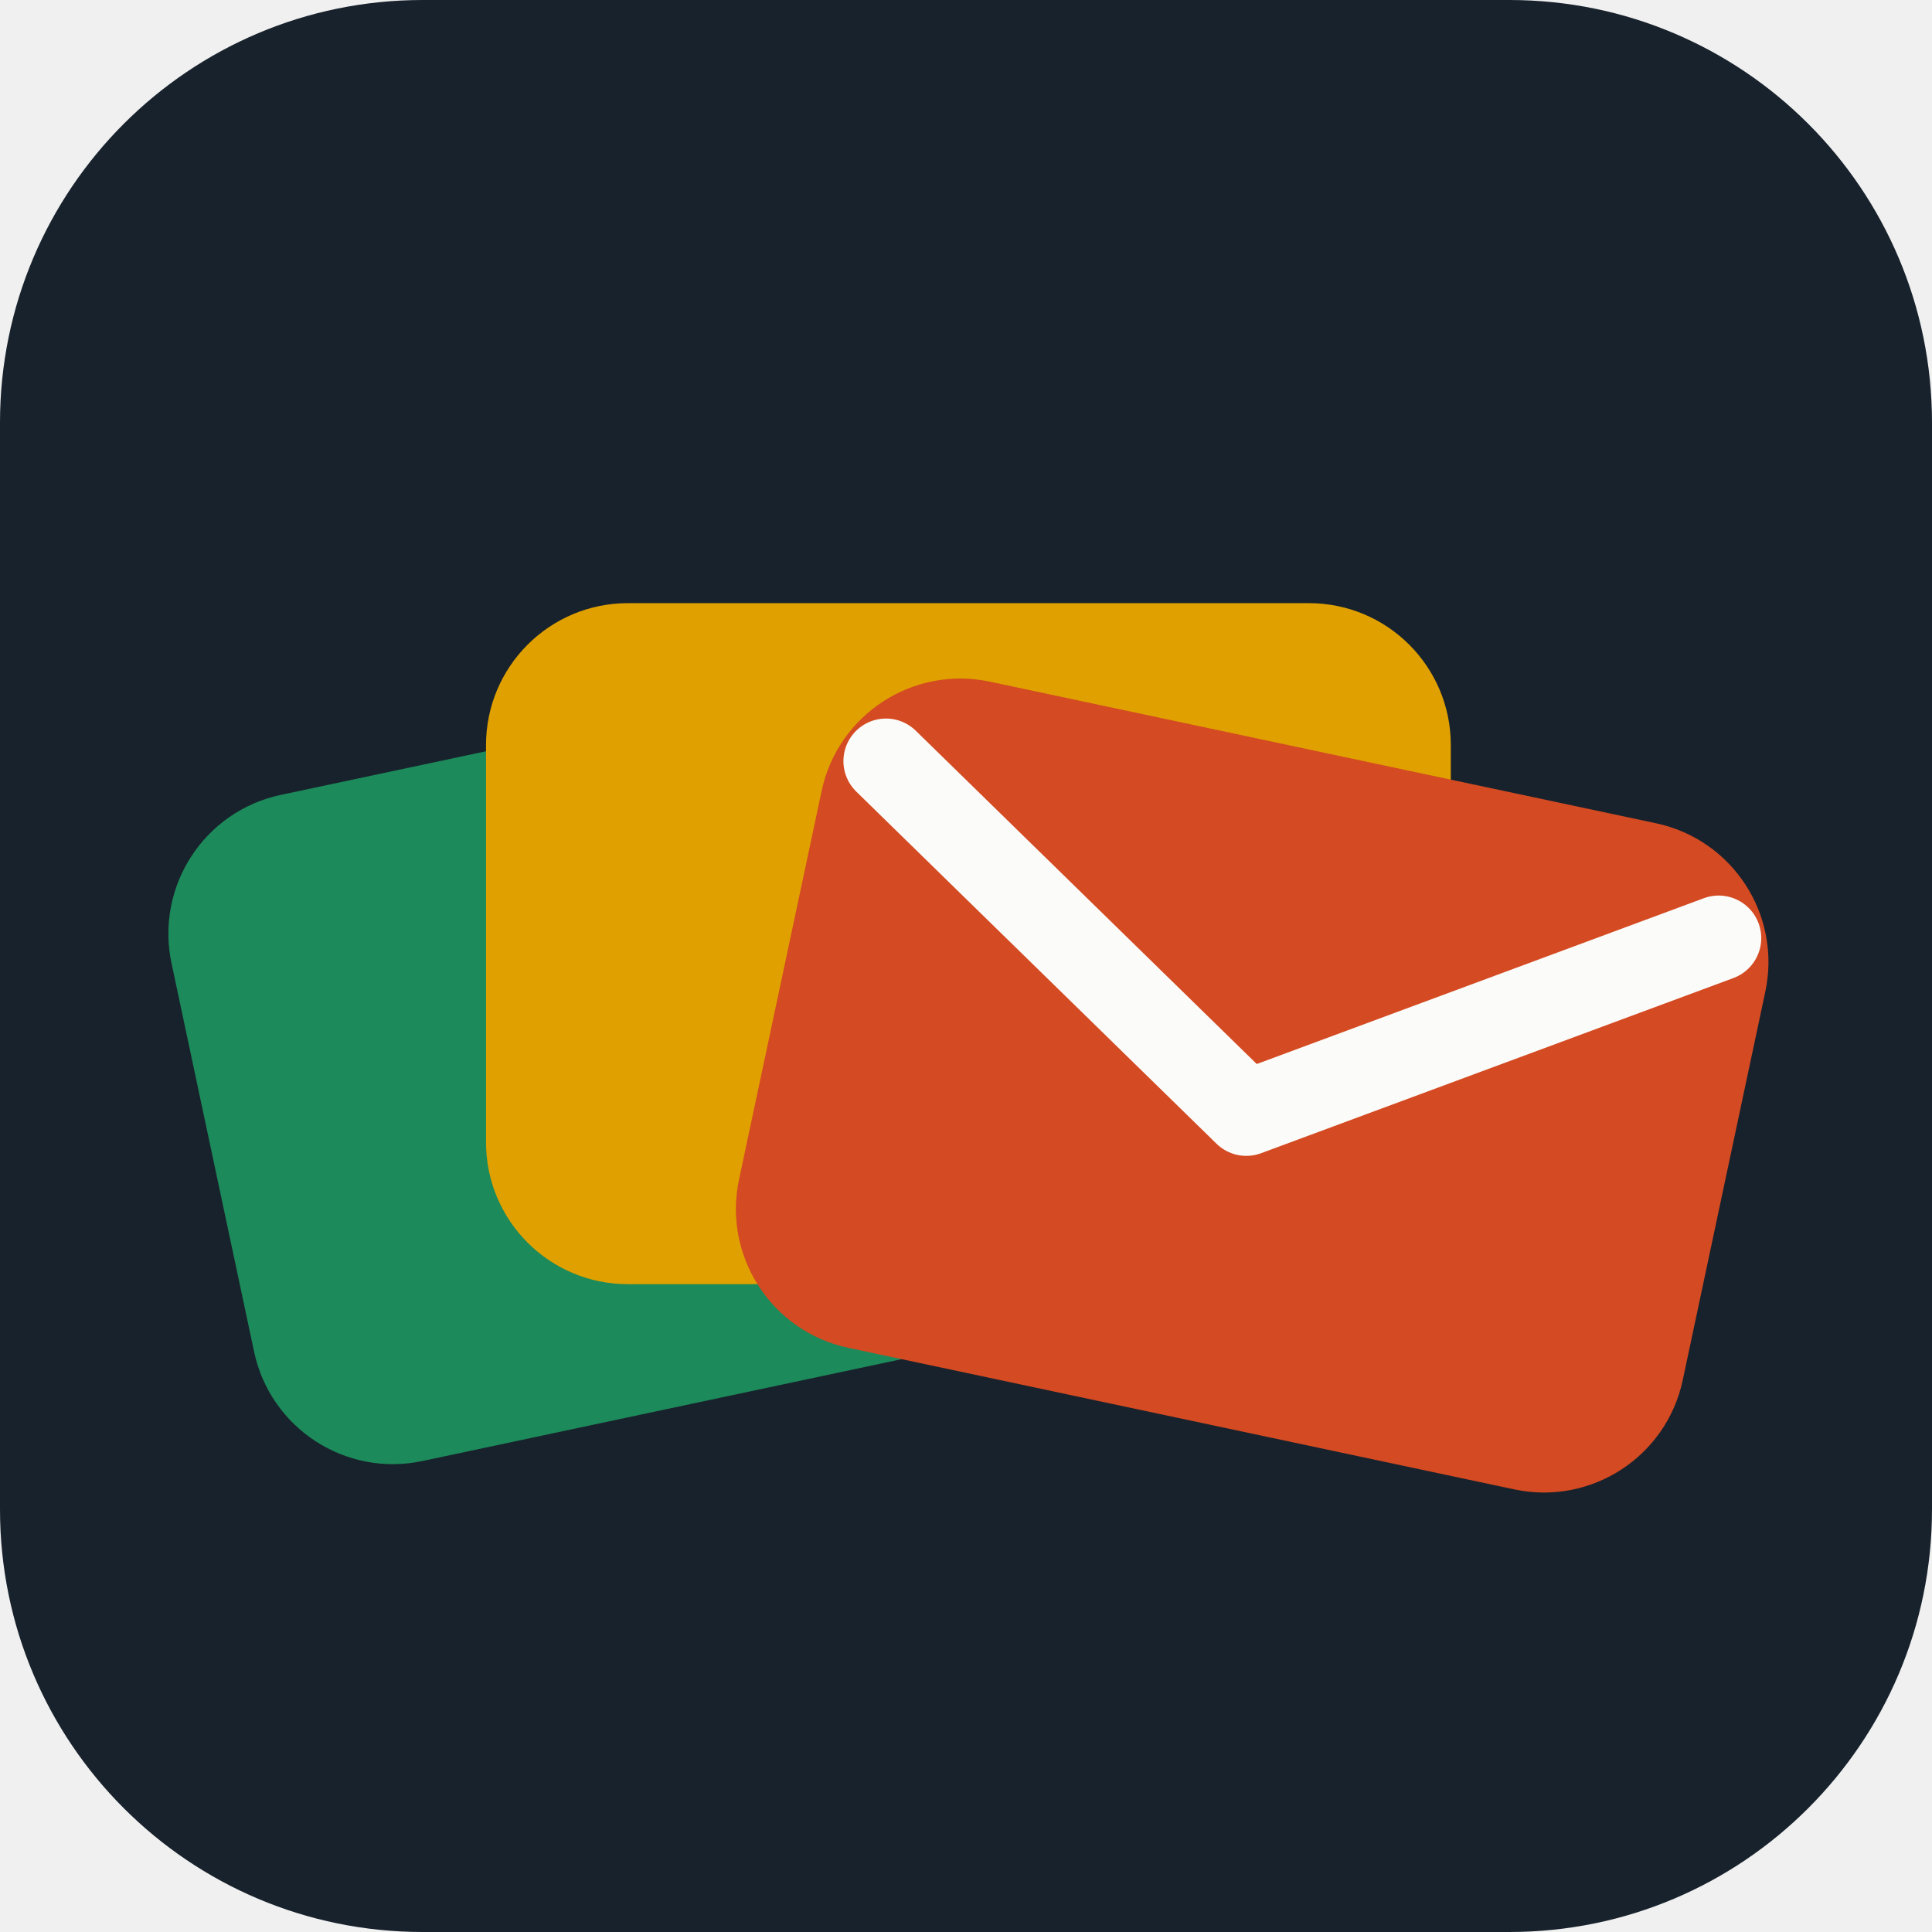
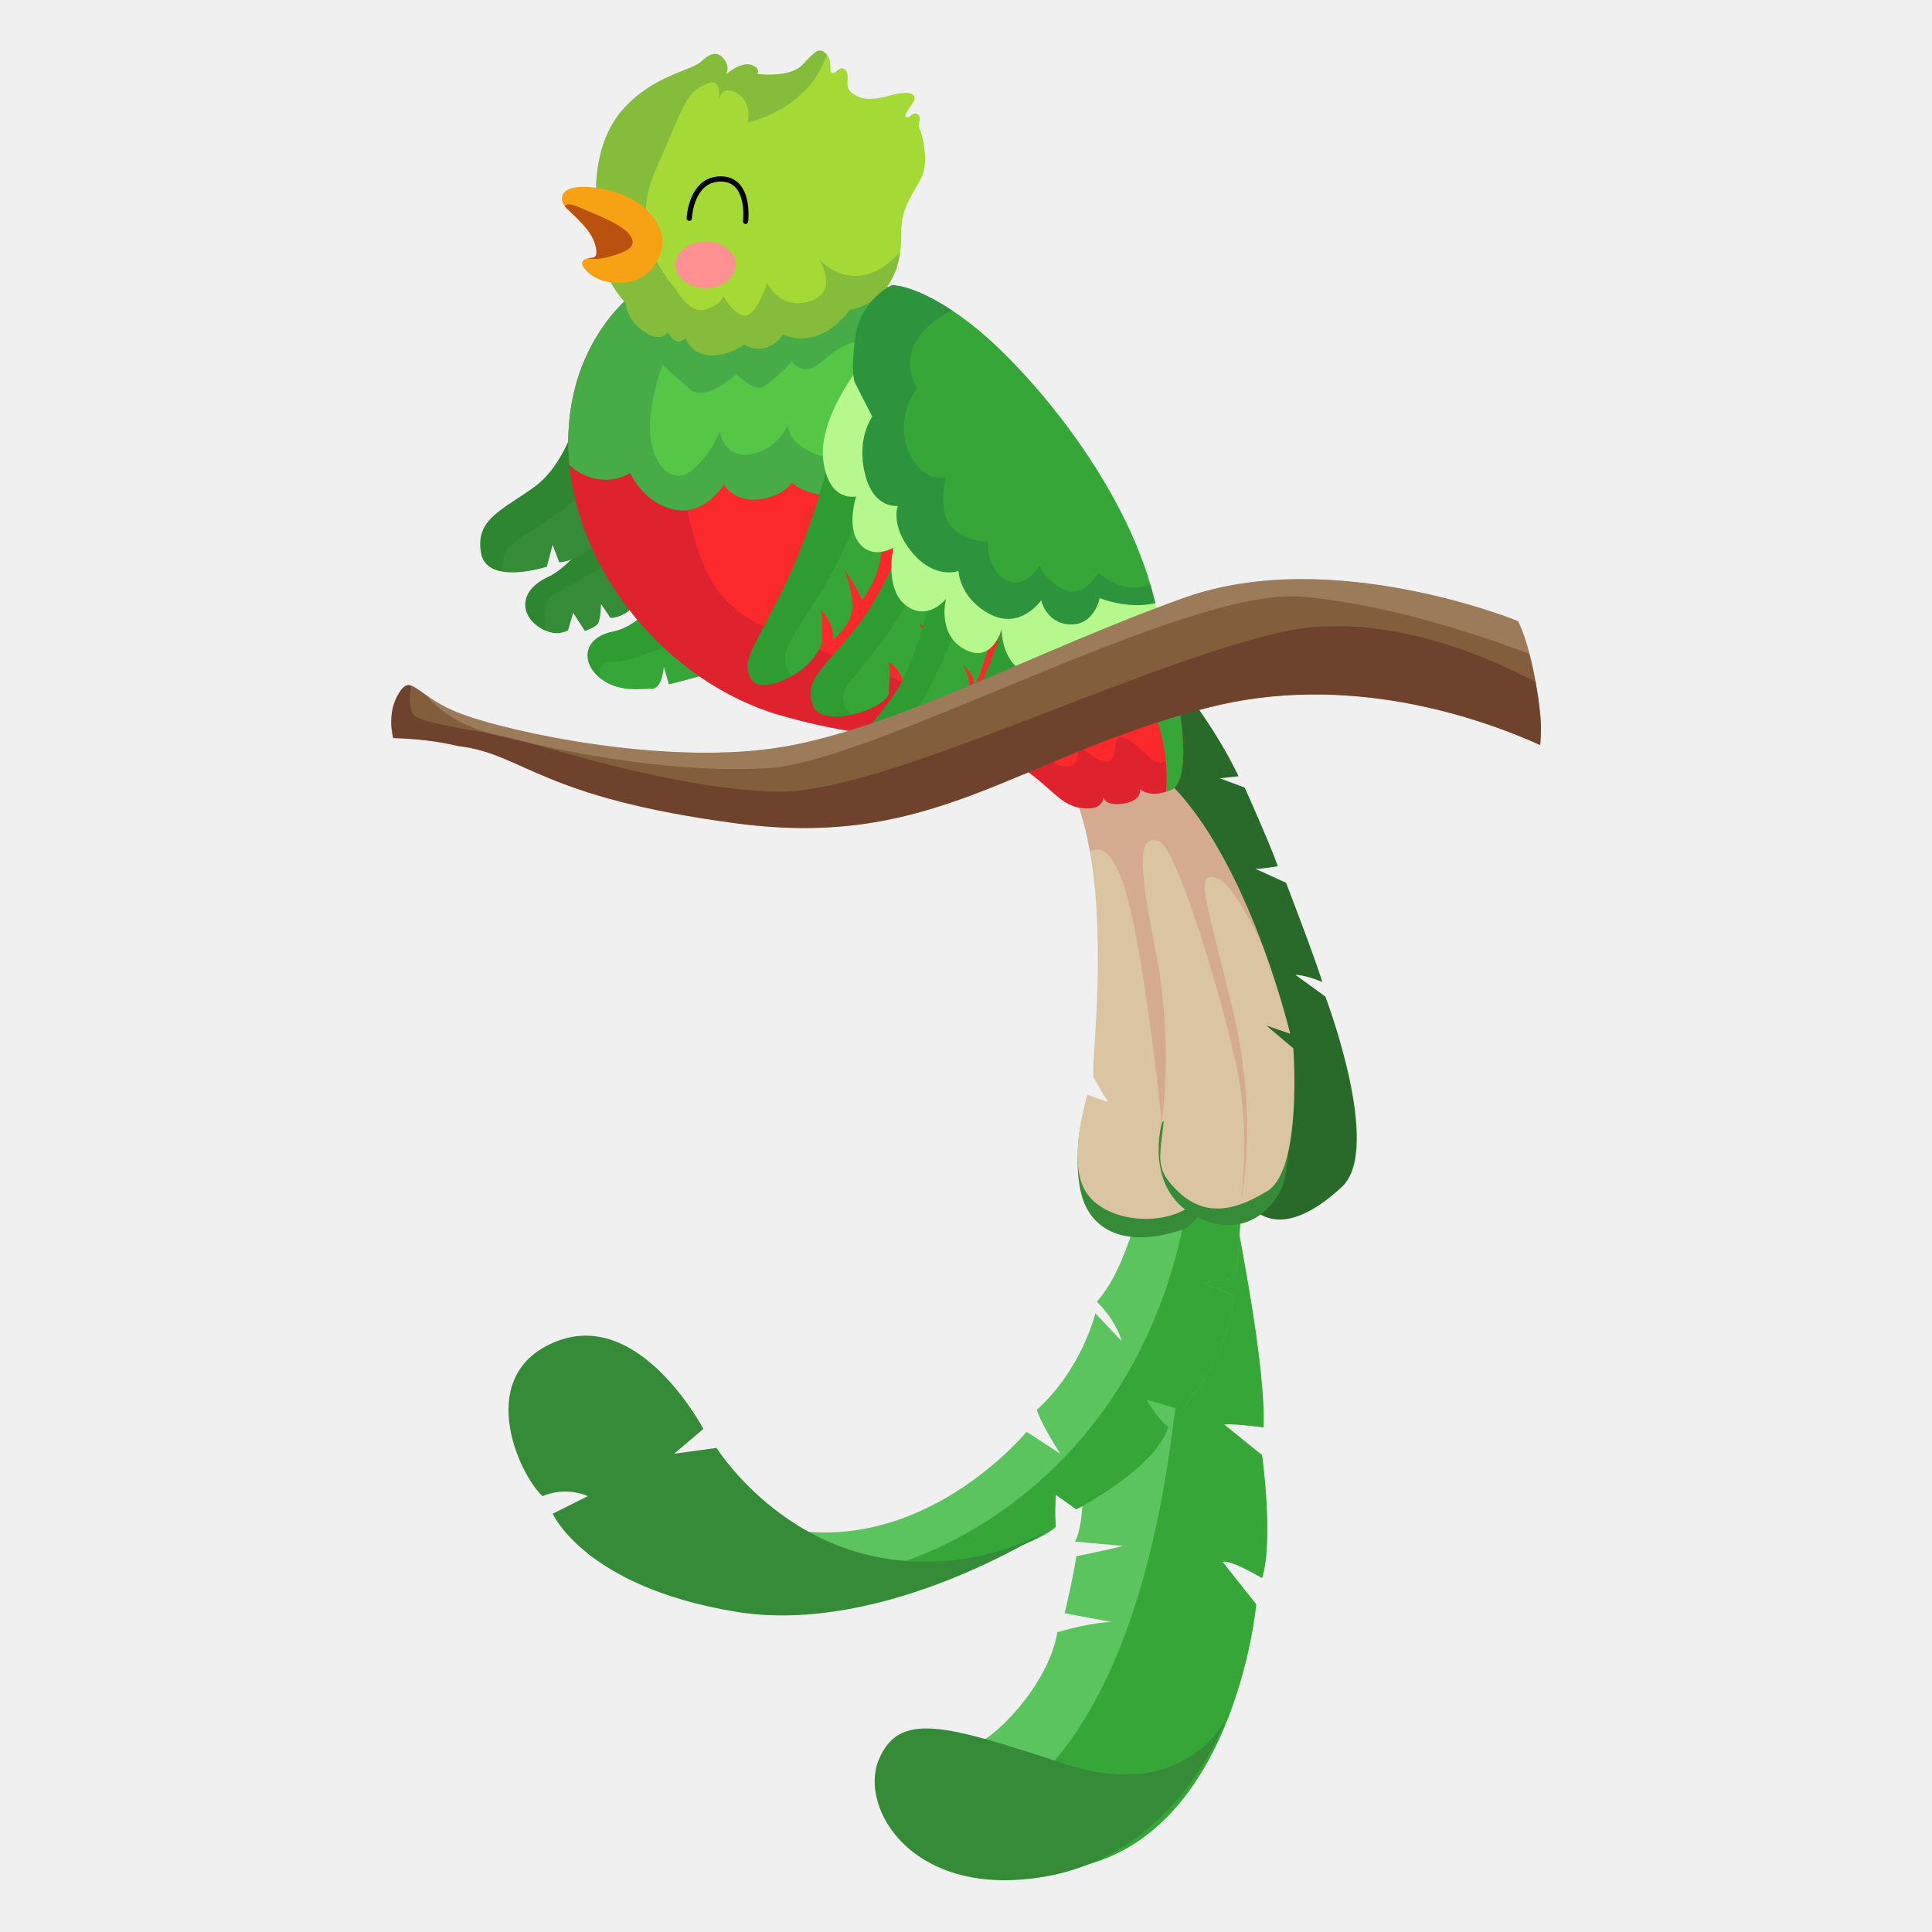
- <svg xmlns="http://www.w3.org/2000/svg" viewBox="0 0 64 64">
-   <rect width="64" height="64" rx="14" fill="#18222C" />
-   <g transform="translate(2 4) scale(.94)">
-     <rect x="5" y="21" width="34" height="24" rx="5" transform="rotate(-12 22 33)" fill="#1C8A5A" />
-     <rect x="15" y="17" width="34" height="24" rx="5" fill="#E0A000" />
-     <rect x="25" y="22" width="34" height="24" rx="5" transform="rotate(12 42 34)" fill="#D44A22" />
-     <path d="M27 25.5l15 9.5 15-9.5" transform="rotate(12 42 34)" fill="none" stroke="#FBFCFA" stroke-width="3" stroke-linecap="round" stroke-linejoin="round" />
-   </g>
+ <svg xmlns="http://www.w3.org/2000/svg" id="OBJECTS" version="1.1" viewBox="76 71 370 370">
+   <defs>
+     <style>
+       .st0 {
+         fill: #f7a214;
+       }
+ 
+       .st1 {
+         fill: none;
+         stroke-linecap: round;
+       }
+ 
+       .st1, .st2 {
+         stroke: #000;
+       }
+ 
+       .st3 {
+         fill: #5cc45e;
+       }
+ 
+       .st4 {
+         fill: #991234;
+       }
+ 
+       .st4, .st5, .st6 {
+         opacity: .3;
+       }
+ 
+       .st7 {
+         fill: #56c646;
+       }
+ 
+       .st8 {
+         fill: #368b38;
+       }
+ 
+       .st5 {
+         fill: #dbbfa4;
+       }
+ 
+       .st9 {
+         fill: #fb292c;
+       }
+ 
+       .st10 {
+         fill: #36a638;
+       }
+ 
+       .st11 {
+         fill: #0f7312;
+       }
+ 
+       .st11, .st12 {
+         opacity: .2;
+       }
+ 
+       .st13 {
+         fill: #825e3c;
+       }
+ 
+       .st14 {
+         fill: #a5d936;
+       }
+ 
+       .st2 {
+         fill: #fff;
+         stroke-width: .1px;
+       }
+ 
+       .st6 {
+         fill: #c26b65;
+       }
+ 
+       .st15 {
+         fill: #ff9193;
+       }
+ 
+       .st16 {
+         fill: #29692a;
+       }
+ 
+       .st17 {
+         fill: #ba510f;
+       }
+ 
+       .st12 {
+         fill: #0a464f;
+       }
+ 
+       .st18 {
+         fill: #dbc4a2;
+       }
+ 
+       .st19 {
+         fill: #b6f78e;
+       }
+ 
+       .st20 {
+         fill: #59251c;
+         opacity: .5;
+       }
+     </style>
+   </defs>
+   <path class="st10" d="M210.41,200.38c-3.36.98-6.3,1.69-6.3,1.69l-.98-3.37s-.29,4.2-2.24,4.2-6.36.78-9.83-1.91c-.13-.11-.27-.23-.39-.34-3.51-3.08-2.8-7.57,2.67-8.69,5.45-1.12,8.81-6.71,8.81-6.71,0,0,8.67.45,11.29,4.34.29.43.5.89.62,1.39,1.25,5.18-.29,8.41-3.65,9.38Z" />
+   <path class="st11" d="M213.44,189.61c-7.35,4.49-16.7,8.26-20.21,8.17-2.65-.07-2.63,1.71-2.17,3.22-.13-.11-.27-.23-.39-.34-3.51-3.08-2.8-7.57,2.67-8.69,5.45-1.12,8.81-6.71,8.81-6.71,0,0,8.67.45,11.29,4.34Z" />
+   <path class="st8" d="M197.52,186.94c-2.23,2.53-4.61,2.39-4.61,2.39l-1.82-2.67s0,3.22-.71,3.93c-.69.69-2.37,1.25-2.37,1.25l-2.24-3.49-.98,3.35s-1.78,1.19-4.33.07c-.5-.2-1.01-.5-1.57-.91-3.35-2.51-3.35-6.86,2.1-9.38,4.11-1.89,8.44-7.98,10.35-10.88.64-.96,1-1.58,1-1.58,0,0,1.25.46,2.73,1.46,1.42.94,3.08,2.4,4.08,4.4.48.93.8,1.96.91,3.12.55,6.3-.29,6.45-2.53,8.96Z" />
+   <path class="st11" d="M204.12,170.54c-1.46,1.55-3.17,2.99-4.99,4.33-7.12,5.2-15.97,8.69-17.86,10.65-1.26,1.3-1.17,4.01-.82,6.25-.5-.2-1.01-.5-1.57-.91-3.35-2.51-3.35-6.86,2.1-9.38,4.11-1.89,8.44-7.98,10.35-10.88,1.23-.07,2.49-.11,3.72-.12,4.74-.11,9.06.07,9.06.07Z" />
+   <path class="st8" d="M192.21,172.8c-4.49,5.88-9.12,5.88-9.12,5.88l-1.26-3.36-1.1,4.2s-4.84,1.6-8.55.94c-1.99-.34-3.67-1.33-4.06-3.6-1.12-6.45,4.06-8.14,10.22-12.61,4.99-3.63,7.32-10.47,8.03-12.94.16-.59.23-.93.23-.93,0,0,4.34,1.41,5.73,5.04,1.41,3.65,4.34,11.49-.12,17.38Z" />
+   <path class="st11" d="M190.16,162.73c-8.3,9.22-16.36,10.92-17.49,14.26-.35,1.07-.48,2.3-.5,3.47-1.99-.34-3.67-1.33-4.06-3.6-1.12-6.45,4.06-8.14,10.22-12.61,4.99-3.63,7.32-10.47,8.03-12.94,2.47,2.95,3.79,11.41,3.79,11.41Z" />
+   <path id="path655" class="st3" d="M300.89,251.09s17.93,71.71,17.09,93.28c-6.16-.84-7.56-.56-7.56-.56l7.28,5.88s2.24,16.25,0,23.53c-6.72-3.92-7.56-3.08-7.56-3.08l6.44,8.12s-4.2,46.22-36.69,50.71c-32.49,4.48-21.01-23.53-17.65-23.81,3.36-.28,14.57-11.21,16.25-21.57,6.72-1.96,10.36-1.96,10.36-1.96l-8.96-1.68s1.68-7,2.24-10.92c5.6-1.12,8.97-1.96,8.97-1.96l-9.25-.84s1.96-2.8,1.4-12.88c-.56-10.08,12.04-28.57,15.4-36.13,3.36-7.56,2.24-66.11,2.24-66.11h0Z" />
+   <path id="path659" class="st10" d="M301.17,256.97s12.32,109.53-23.25,151.26c-12.21,14.32-10.33,20.23-2.35,21.15,1.34-.07,2.78-.21,4.31-.42,32.49-4.49,36.69-50.71,36.69-50.71l-6.44-8.12s.84-.84,7.56,3.08c2.24-7.28,0-23.53,0-23.53l-7.28-5.88s1.4-.28,7.56.56c.67-17.07-10.4-65.43-15.05-84.91-1.08-1.55-1.75-2.49-1.75-2.49h0Z" />
+   <path id="path651" class="st3" d="M283.8,222.24s8.68,2.8,12.61,31.09c3.92,28.29.84,34.73.84,34.73l2.8,3.92-3.36-1.12s-3.36,21.57-10.64,29.41c3.92,3.92,4.76,7.56,4.76,7.56l-5.04-5.32s-2.52,10.64-11.21,18.49c.84,2.8,4.48,8.4,4.48,8.4l-6.44-4.2s-20.17,24.65-47.9,18.21c14.84,14.57,47.06,5.6,53.5,0-.28-2.8,0-6.16,0-6.16l3.92,2.8s14.85-7.56,17.65-15.69c-2.52-2.24-4.2-5.32-4.2-5.32l6.72,1.96s8.68-9.24,10.08-21.85c-1.12-.56-6.16-2.52-6.16-2.52l6.44-.84s8.4-62.47-21.57-96.36c-7.56-4.48-7.29,2.8-7.29,2.8h0Z" />
+   <path id="path649" class="st16" d="M299.12,198.46c9.9,11.69,14.06,21.2,14.06,21.2l-3.57.39,4.76,1.78s4.75,10.5,6.34,15.06c-5.74.99-4.95.2-4.95.2l6.54,2.97s5.94,15.45,6.93,19.02c-3.17-1.39-5.15-1.39-5.15-1.39l5.74,4.16s11.09,29.12,3.17,36.45c-7.92,7.33-14.66,8.52-18.82,1.98-4.16-6.54-11.68-39.62-15.05-59.82-3.37-20.2-6.54-33.67-4.75-37.44,1.78-3.76,4.75-4.56,4.75-4.56Z" />
+   <path id="path677" class="st10" d="M288.09,218.13c-1.88,1.39-3.17,2.43-3.17,2.43,0,0,26.05,39.22,18.21,82.35-7.59,41.73-36.14,62.22-57.77,68.34,13.96.74,28.71-4.24,32.84-7.83-.28-2.8,0-6.16,0-6.16l3.92,2.8s14.85-7.56,17.65-15.69c-2.52-2.24-4.2-5.32-4.2-5.32l6.72,1.96s8.69-9.24,10.08-21.85c-1.12-.56-6.16-2.52-6.16-2.52l6.44-.84s8.4-62.47-21.57-96.36c-1.18-.69-2.16-1.11-2.99-1.31h0Z" />
+   <path id="path643" class="st8" d="M308.82,283.63s1.19,20.4-6.73,22.98c-7.92,2.58-14.66,1.58-17.83-3.96-3.17-5.55-1.38-15.85-1.38-15.85l25.95-3.17Z" />
+   <path class="st18" d="M304.64,301.37c-.25.27-.5.48-.77.68-5.56,3.97-16.44,2.97-20.02-2.96-3.56-5.95.41-18.43.41-18.43l3.95,1.39s-1.98-3.17-2.78-4.75c-.6-1.23,2.6-24.57-.7-43.2-.93-5.36-2.38-10.31-4.65-14.24,0,0,3.31-1.69,5.95-2.03,1.18-.16,2.21-.04,2.76.64.69.84,3.53,6.57,6.82,14.01,5.34,12,11.95,28.4,12.8,35.51,1.3,10.93,1.01,28.33-3.79,33.39Z" />
+   <path id="path647" class="st8" d="M298.52,286.01s-3.87,13.46,7.53,18.42c9.11,3.96,14.46-2.97,15.65-6.54,1.19-3.57,1.39-11.69,1.39-11.69,0,0-13.47-5.55-16.84-5.15-3.37.4-7.73,4.95-7.73,4.95Z" />
+   <path class="st18" d="M318.72,299.09c-5.23,3.22-9.86,4.43-14.08,2.28-1.21-.61-2.39-1.5-3.54-2.69-5.15-5.34-1.98-6.53-1.39-23.97.11-3.29-.25-7.3-.93-11.63,0-.03,0-.07-.02-.1-2.9-18.48-11.32-42.74-11.32-42.74,0,0-.7-1.07-1.39-2.42-1.98-3.77-3.93-9.74,9.51-.53,10.43,7.14,17.95,23.06,22.47,35.36,3.35,9.17,5.06,16.33,5.06,16.33l-4.56-1.58,5.15,4.36s1.78,23.17-4.95,27.33Z" />
+   <path class="st6" d="M311.9,263.55c5.25,21.37,1.83,36.93,1.83,36.93,0,0,1.78-12.5-.93-25.34-2.73-12.86-11.41-42.01-14.92-43.09-.98-.3-1.75-.23-2.26.43-1.34,1.69-1,7.26,1.62,20.21.73,3.56,1.21,7.03,1.51,10.29.02.03.02.07.02.1,1.25,13.09-.27,22.92-.27,22.92,0,0-2.9-28.61-6.34-42.18-2.37-9.38-5.13-11.13-7.43-9.72-.93-5.36-2.38-10.31-4.65-14.24,0,0,3.31-1.69,5.95-2.03-1.98-3.77-3.93-9.74,9.51-.53,10.43,7.14,17.95,23.06,22.47,35.36-1.64-3.61-6.02-12.66-9.15-13.55-3.92-1.11-2.23,3.08,3.03,24.45Z" />
+   <path class="st9" d="M300.33,222.23c-4.2,1.82-6.02-.14-6.02-.14,0,0,.55,2.24-3.22,2.81-3.79.55-3.79-1.41-3.79-1.41,0,0,.28,2.94-4.34,2.24-4.61-.69-6.02-5.04-14.28-9.53-8.26-4.49-22.26-2.1-43.41-8.26-21.15-6.16-38.94-27.17-40.33-49.31-.13-1.83-.13-3.58-.04-5.23.94-18.47,13.19-26.83,13.19-26.83,0,0,21.71-9.53,46.35-1.12,24.66,8.4,44.69,40.19,51.55,59.38,4.11,11.49,6.36,21.96,6.61,28.92.16,4.67-.57,7.75-2.26,8.48Z" />
+   <path class="st4" d="M300.33,222.23c-4.2,1.82-6.02-.14-6.02-.14,0,0,.55,2.24-3.22,2.81-3.79.55-3.79-1.41-3.79-1.41,0,0,.28,2.94-4.34,2.24-4.61-.69-6.02-5.04-14.28-9.53-8.26-4.49-22.26-2.1-43.41-8.26-21.15-6.16-38.94-27.17-40.33-49.31-.13-1.83-.13-3.58-.04-5.23,9.9,1.82,20.44,4.68,20.44,4.68,5.41,26.43,6.41,29.54,27.48,37.41,21.05,7.85,37.18,14.35,42.24,19.36,5.06,4.99,7.74,2.8,7.34.12-.43-2.69,3.22,2.3,5.72,1.89,2.49-.41.27-5.64,3.29-4.47,3.03,1.18,5.73,5.84,7.57,4.47,1.09-.8,2.51-2.89,3.63-3.12.16,4.67-.57,7.75-2.26,8.48Z" />
+   <path class="st7" d="M254.25,157.95s-3.61,2.21-8.44,4.43c-1.94.89-4.1,1.8-6.27,2.56-7.57,2.67-11.9-1.53-11.9-1.53,0,0-1.55,2.65-6.3,3.22-4.77.55-6.73-2.81-6.73-2.81,0,0-3.63,6.02-9.53,4.77-5.88-1.26-8.4-7.02-8.4-7.02,0,0-3.63,2.53-8.4.57-1.48-.62-2.53-1.39-3.24-2.14-.05-.46-.09-.91-.11-1.37-1.41-22.13,13.16-32.07,13.16-32.07,0,0,10.26-4.51,24.68-4.58,6.55-.05,13.98.84,21.67,3.45,1.82.62,3.6,1.37,5.36,2.24,3.86,1.85,7.59,4.27,11.13,7.07,1.16,10.56-6.68,23.18-6.68,23.18Z" />
+   <path class="st12" d="M202.86,140.89s-2.78,7.28-2.32,13.34c.48,6.07,4.33,9.81,7.96,6.84,3.65-2.96,5.38-7.48,5.38-7.48,0,0,.64,5.24,5.82,4.4,4.88-.78,7-5.09,7.25-5.63-.07.5-.3,3.97,7.16,6.25,5.16,1.59,9.17,1.99,11.7,3.78-1.94.89-4.1,1.8-6.27,2.56-7.57,2.67-11.9-1.53-11.9-1.53,0,0-1.55,2.65-6.3,3.22-4.77.55-6.73-2.81-6.73-2.81,0,0-3.63,6.02-9.53,4.77-5.88-1.26-8.4-7.02-8.4-7.02,0,0-3.63,2.53-8.4.57-1.48-.62-2.53-1.39-3.24-2.14-.05-.46-.09-.91-.11-1.37-1.41-22.13,13.16-32.07,13.16-32.07,0,0,10.26-4.51,24.68-4.58,6.55-.05,13.98.84,21.67,3.45,1.82.62,3.6,1.37,5.36,2.24-5,9.51-10.29,8.97-10.29,8.97-.04,0-2.07.02-5.93,3.46-3.9,3.49-5.89.14-5.89.14,0,0-4.26,4.42-5.89,4.95-1.64.55-4.81-2.56-4.81-2.56,0,0-5.79,5.52-8.85,2.9-3.06-2.62-5.27-4.66-5.27-4.66Z" />
+   <path class="st14" d="M252.57,104.77c-1.39,3.08-4.06,5.64-3.97,10.9.02,1.28-.04,2.47-.21,3.58-.46,3.51-1.8,6.23-3.74,8.1-2.58,2.49-5.95,2.97-5.95,2.97,0,0-5.04,7.83-12.77,4.75-2.28,3.37-5.84,3.08-7.34,1.89-4.56,3.06-9.79,2.87-11.29-1.28-1.78,2.07-3.37-1-3.37-1,0,0-1.48,2.08-4.75-.3-3.28-2.37-3.37-5.34-3.37-5.34,0,0-4.86-5.06-4.56-10.2.3-5.15-1.09-10.9-1.09-10.9,0,0-.59-9.7,5.25-16.13,5.84-6.45,12.96-7.23,14.85-9.01,1.89-1.78,3.26-1.99,4.45-.41,1.1,1.46.43,2.69.32,2.87.28-.25,2.87-2.42,4.74-1.87,1.98.59,1.28,1.78,1.28,1.78,0,0,6.04.8,8.53-1.67,2.47-2.47,3.06-3.58,4.54-2.28.07.07.14.12.2.2,1.21,1.28.34,3.19,1,3.56.7.39,1.48-1.67,2.58-.59,1.09,1.09-.41,3.17,1.18,4.34,1.58,1.19,3.17,1.69,7.14.61,3.95-1.09,4.95-.39,4.95.5s-2.28,3.06-1.69,3.56c.6.5,1.3-1.19,2.28-.5,1,.69-.2,1.78.3,2.67.5.89,1.89,6.14.5,9.21Z" />
+   <path class="st12" d="M248.39,119.24c-.46,3.51-1.8,6.23-3.74,8.1-2.58,2.49-5.95,2.97-5.95,2.97,0,0-5.04,7.83-12.77,4.75-2.28,3.37-5.84,3.08-7.34,1.89-4.56,3.06-9.79,2.87-11.29-1.28-1.78,2.07-3.37-1-3.37-1,0,0-1.48,2.08-4.75-.3-3.28-2.37-3.37-5.34-3.37-5.34,0,0-4.86-5.06-4.56-10.2.3-5.15-1.09-10.9-1.09-10.9,0,0-.59-9.7,5.25-16.13,5.84-6.45,12.96-7.23,14.85-9.01,1.89-1.78,3.26-1.99,4.45-.41,1.1,1.46.43,2.69.32,2.87.28-.25,2.87-2.42,4.74-1.87,1.98.59,1.28,1.78,1.28,1.78,0,0,6.04.8,8.53-1.67,2.47-2.47,3.06-3.58,4.54-2.28.07.07.14.12.2.2-.34,1.14-.84,2.3-1.53,3.49-4.47,7.67-13.64,9.58-13.64,9.58,0,0,1.18-3.83-2.24-5.75-2.03-1.12-2.87.09-3.22,1.28.18-1.75.02-4.11-2.58-2.87-3.9,1.87-3.88,3.51-9.62,16.6-5.75,13.1,3.83,22.44,3.83,22.44,0,0,2.55,5.04,5.79,4.08,3.24-.96,3.36-2.56,3.36-2.56,0,0,2.65,4.47,4.68,3.67,2.05-.82,3.76-6.18,3.76-6.18,0,0,2.51,5.4,8.26,3.47,5.47-1.83,1.98-7.5,1.66-8.01.52.57,7.3,7.71,15.54-1.39Z" />
+   <path id="path557" class="st1" d="M208,112.8s.3-7.53,6.04-7.53,4.75,8.12,4.75,8.12" />
+   <path id="path559" class="st0" d="M202.86,117.75c.1-4.75-4.36-9.41-12.08-10.69-7.73-1.29-8.02,2.08-6.34,3.76,1.68,1.68,4.75,4.16,5.55,7.03.79,2.87-.59,2.48-1.19,2.58-.59.1-2.77.59.2,3.07,2.97,2.48,12.48,3.37,13.87-5.74Z" />
+   <path id="path561" class="st17" d="M184.91,110.14c-.39,0-.63.15-.74.37.08.1.17.21.27.3,1.68,1.68,4.75,4.16,5.55,7.03.79,2.87-.59,2.48-1.19,2.58-.08.01-.19.03-.31.07,1.32.22,2.86.11,4.67-.46,2.48-.79,5.05-1.58,3.57-3.86-1.49-2.28-6.83-4.16-10-5.55-.79-.34-1.39-.49-1.81-.48Z" />
+   <path id="path579" class="st15" d="M211.12,117.25c3.2,0,5.79,2,5.79,4.46s-2.59,4.46-5.79,4.46-5.79-2-5.79-4.46,2.59-4.46,5.79-4.46Z" />
+   <path class="st10" d="M245.56,172.93c-1.25,5.61-.69,7.57-4.47,13.03-.68-1.99-3.1-5.48-3.35-5.84.16.43,1.51,3.95,1.51,7.11,0,3.36-3.78,6.3-3.78,6.3,0,0,.7-2.39-2.24-5.75.43,1.96.14,6.59.14,6.59,0,0-1.27,3.08-4.06,5.04-.5.36-1.1.73-1.74,1.07-2.97,1.64-7.03,2.9-8.07-.09-1.25-3.63.98-5.18,7.02-17.79,6.02-12.61,8.96-26.46,8.96-26.46,0,0,1.44.04,3.24.43,2.17.48,4.84,1.53,6,3.78,2.1,4.06,2.1,7,.84,12.59Z" />
+   <path class="st11" d="M227.57,200.48c-2.97,1.64-7.03,2.9-8.07-.09-1.25-3.63.98-5.18,7.02-17.79,6.02-12.61,8.96-26.46,8.96-26.46,0,0,1.44.04,3.24.43,1.82,3.13,3.22,7.48,3.22,7.48-3.72,14.96-12.06,24.77-14.76,30.09-1.48,2.87-.68,5,.39,6.34Z" />
+   <path class="st10" d="M259.52,178.84c-.43,9.24-2.39,11.63-4.34,14.42-.71-2.39-3.08-2.65-3.08-2.65,0,0,1.53,2.24,1.39,4.35-.14,2.1-.98,3.49-4.61,6.71-.27-2.37-2.41-3.76-2.65-3.9.05.05.23.64-.02,6.28-.98,1.64-3.92,3.12-6.91,3.78-3.42.78-6.91.5-7.66-1.82-1.39-4.34.28-5.18,7.57-13.87,5.89-7.02,9.78-17.43,11.18-21.6.34-.98.53-1.62.59-1.78,0,0,8.96.84,8.55,10.08Z" />
+   <path class="st11" d="M239.29,207.83c-3.42.78-6.91.5-7.66-1.82-1.39-4.34.28-5.18,7.57-13.87,5.89-7.02,9.78-17.43,11.18-21.6,2.32-3.13,3.58,6.45,3.58,6.45-4.88,13.78-12.66,20.89-15.56,25.2-2.1,3.17-.25,4.93.89,5.64Z" />
+   <path class="st10" d="M267.14,186.51c-.57,6.18-4.63,17.52-4.63,15.42,0-1.98-1.85-3.33-2.08-3.49.14.23,1.25,2.06,1.25,4.04,0,2.1-.7,5.04-4.75,6.87-.43-1.83-.85-2.81-.85-2.81,0,0,.28,7-4.06,9.12-1.73.82-3.67,1.43-5.45,1.66-2.74.36-5.11-.2-5.61-2.23-.84-3.37,1.53-4.2,6.45-11.34,3.93-5.73,6.78-17.59,7.76-22.35.23-1.18.35-1.92.35-2.03,0,0,.25.02.68.07.96.12,2.87.41,4.83,1.01,3.15.98,6.41,2.8,6.13,6.05Z" />
+   <path class="st11" d="M261.03,186.25s-4.72,13.23-8.98,19.93c-2.49,3.94-4.38,8.26-5.5,11.15-2.74.36-5.11-.2-5.61-2.23-.84-3.37,1.53-4.2,6.45-11.34,3.93-5.73,6.78-17.59,7.76-22.35.35-.68.69-1.33,1.03-1.96.96.12,2.87.41,4.83,1.01.11,2.88.02,5.79.02,5.79Z" />
+   <path id="path595" class="st2" d="M291.36,190.3c.42,5.88-3.78,16.11-7.14,18.91-3.36,2.8-8.54,3.64-9.1-.14-.56-3.78,2.24-14.15,4.34-17.51,2.1-3.36,11.9-1.26,11.9-1.26h0Z" />
+   <path id="path615" class="st10" d="M256.2,131.35c-12.03,2.41-17.16,19.96-12.59,25.48,6.72,8.12,31.93,23.81,45.52,38.24,10.28,10.92,10.62,22.54,10.17,27.56.33-.1.67-.23,1.03-.39,4.2-1.82,2.52-18.21-4.34-37.4-5.73-16.03-20.66-40.86-39.79-53.49Z" />
+   <path class="st10" d="M282.54,189.6c-.16.8-.39,1.69-.68,2.65v.02c-.41,1.44-.94,3.03-1.5,4.52-1.32,3.61-2.8,6.86-3.29,7.1-.36.18-.69-.32-.96-.96.11.61.14,1.28-.02,1.94-.43,1.82-2.39,4.06-3.51,5.04-1.1.98-1.25,1.12-2.37-.69.14,2.51.41,3.35-1.96,4.06-.16-.84-.68-1.48-1.12-1.87-.34-.29-.62-.46-.69-.5.03.2.37,1.57-.02,3.9-1.25.85-8.12,3.92-9.1.43-.98-3.51,1.26-3.36,5.32-10.79,3.53-6.45,6.52-16.99,7.25-19.66.12-.41.18-.64.18-.64,0,0,4.49-6.87,8.26-5.18,3.78,1.67,5.18,5.73,4.2,10.63Z" />
+   <path class="st11" d="M280.37,196.79c-1.17,1.85-2.87,3.78-4.56,4.93-.04.02-.07.03-.09.07-.23.14-.46.27-.68.39-3.72,2.01-4.24-.02-5.82,2.35-.73,1.09-1.73,3.88-2.08,6.87-.34-.29-.62-.46-.69-.5.03.2.37,1.57-.02,3.9-1.25.85-8.12,3.92-9.1.43-.98-3.51,1.26-3.36,5.32-10.79,3.53-6.45,6.52-16.99,7.25-19.66.45-.14.85-.25,1.26-.36,2.9-.73,9.83,6.16,10.7,7.82v.02c.41.8-.27,2.62-1.5,4.52Z" />
+   <path id="path585" class="st19" d="M241.08,140.58s-8.4,10.23-7.42,18.49c.98,8.26,6.3,7,6.3,7,0,0-1.96,6.02.7,9.1,2.66,3.08,6.44.7,6.44.7,0,0-1.82,7.84,2.38,11.06,4.2,3.22,7.7-1.26,7.7-1.26,0,0-1.82,6.72,3.5,9.66,5.32,2.94,7.14-3.78,7.14-3.78,0,0-.14,7.7,6.44,8.82,6.58,1.12,8.26-6.86,8.26-6.86,0,0,1.12,5.18,5.88,5.74,4.76.56,3.5-6.86,3.5-6.86,0,0,.42,4.06,5.04,3.78,4.62-.28,0-11.21-1.68-13.31-1.68-2.1-41.18-30.67-42.58-31.79-1.4-1.12-11.62-10.51-11.62-10.51Z" />
+   <path class="st10" d="M297.25,186.51c-5.32,1.26-10.65-.98-10.65-.98,0,0-.98,5.18-5.61,5.06-4.61-.14-5.59-4.63-5.59-4.63,0,0-3.93,5.73-9.81,2.65-5.88-3.08-6.02-8.26-6.02-8.26,0,0-4.49,1.69-8.83-3.49-4.33-5.18-2.79-8.98-2.79-8.98,0,0-4.63.71-6.3-6.16-1.67-6.86,1.41-10.92,1.41-10.92l-3.37-6.59s-.84-1.81.14-8.81c.98-7.02,7-9.81,7-9.81,0,0,4.06-.11,11.48,4.84,1.42.94,2.97,2.07,4.63,3.42,9.83,7.98,27.23,28.05,33.41,49.2.34,1.14.64,2.3.91,3.45Z" />
+   <path class="st13" d="M370.97,213.69c-11.79-5.31-37-14.07-63.82-7.11-36.93,9.6-52.03,27.1-89.89,22.13-37.86-4.97-40.9-13.32-53.42-14.83h-.04c-4.13-.98-8.21-1.42-12.48-1.53,0,0-1.41-4.75,1.12-8.67.84-1.3,1.44-1.64,2.24-1.41.73.23,1.6.94,2.92,1.83,1.57,1.14,3.78,2.55,7.16,3.77,9.24,3.37,37.54,9.53,59.39,6.45,21.85-3.08,50.41-18.77,78.7-28.86,28.29-10.08,63.87,4.49,63.87,4.49,0,0,1.07,1.92,2.19,6.27.41,1.51.82,3.31,1.19,5.41.3,1.69.59,3.58.82,5.68.25,2.19.23,4.33.04,6.38Z" />
+   <path id="path653" class="st8" d="M277.36,363.7s-14.57,9.52-34.17,5.32c-19.61-4.2-29.97-20.73-29.97-20.73l-8.12,1.12,5.6-4.76s-12.05-22.97-28.01-16.81c-15.97,6.16-7.56,25.21-2.8,29.69,4.76-1.96,8.68,0,8.68,0l-6.72,3.36s6.16,14.01,35.01,18.77c28.85,4.76,60.5-15.97,60.5-15.97h0Z" />
+   <path id="path657" class="st8" d="M310.69,400.4s-7.84,15.97-30.81,8.4c-22.97-7.56-31.65-10.08-35.57-.84-3.92,9.24,6.44,26.89,31.93,22.41,25.49-4.48,34.45-29.97,34.45-29.97h0Z" />
+   <path class="st13" d="M350.28,192.25" />
+   <path class="st12" d="M297.25,186.51c-5.32,1.26-10.65-.98-10.65-.98,0,0-.98,5.18-5.61,5.06-4.61-.14-5.59-4.63-5.59-4.63,0,0-3.93,5.73-9.81,2.65-5.88-3.08-6.02-8.26-6.02-8.26,0,0-4.49,1.69-8.83-3.49-4.33-5.18-2.79-8.98-2.79-8.98,0,0-4.63.71-6.3-6.16-1.67-6.86,1.41-10.92,1.41-10.92l-3.37-6.59s-.84-1.81.14-8.81c.98-7.02,7-9.81,7-9.81,0,0,4.06-.11,11.48,4.84-7.57,3.76-9.79,9.65-6.69,14.94,0,0-4.19,5.02-1.82,11.54,2.37,6.52,7.3,5.61,7.3,5.61,0,0-1.67,5.96,1.03,9.22,2.72,3.26,7.07,2.9,7.07,2.9,0,0-.5,4.72,3.1,7.25,3.6,2.53,6.75-2.53,6.75-2.53,0,0,1.32,3.24,5.06,4.7,3.74,1.44,6.27-3.44,6.27-3.44,0,0,3.63,3.79,8.69,2.71.45-.09.87-.2,1.28-.28.34,1.14.64,2.3.91,3.45Z" />
+   <path class="st20" d="M217.26,228.72c-37.86-4.97-40.9-13.32-53.42-14.83h-.04c-4.13-.98-8.21-1.42-12.48-1.53,0,0-1.41-4.75,1.12-8.67.84-1.3,1.44-1.64,2.24-1.41-.34,2.46-.36,5.16.93,5.95,2.53,1.55,12,2.62,18.54,4.18,6.54,1.57,30.86,9.71,50.54,10.22,19.69.52,66.68-23.36,95.78-30.38,18.48-4.45,37.93,3.21,49.64,9.38.3,1.69.59,3.58.82,5.68.25,2.19.23,4.33.04,6.38-11.79-5.31-37-14.07-63.82-7.11-36.93,9.6-52.03,27.1-89.89,22.13" />
+   <path class="st5" d="M368.92,196.22c-9.03-3.4-27.6-9.7-43.84-10.95-22.45-1.73-81.61,31.75-102.14,32.85-20.55,1.12-42.54-3.99-52.47-6.5-6.66-1.69-10.77-4.91-12.86-7.51,1.57,1.14,3.78,2.55,7.16,3.77,9.24,3.37,37.54,9.53,59.39,6.45,21.85-3.08,50.41-18.77,78.7-28.86,28.29-10.08,63.87,4.49,63.87,4.49,0,0,1.07,1.92,2.19,6.27Z" />
</svg>
